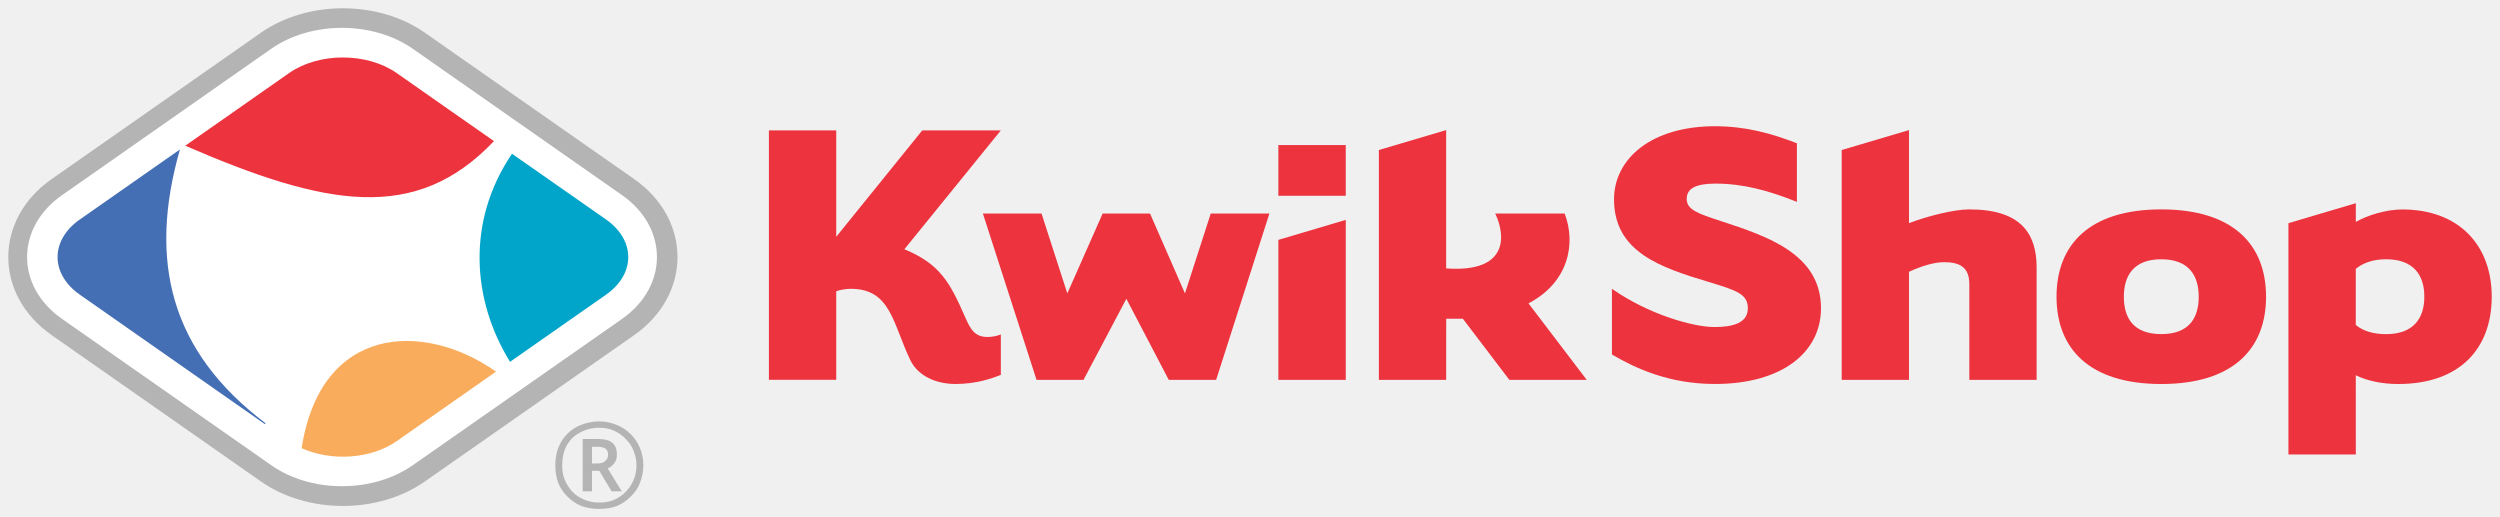
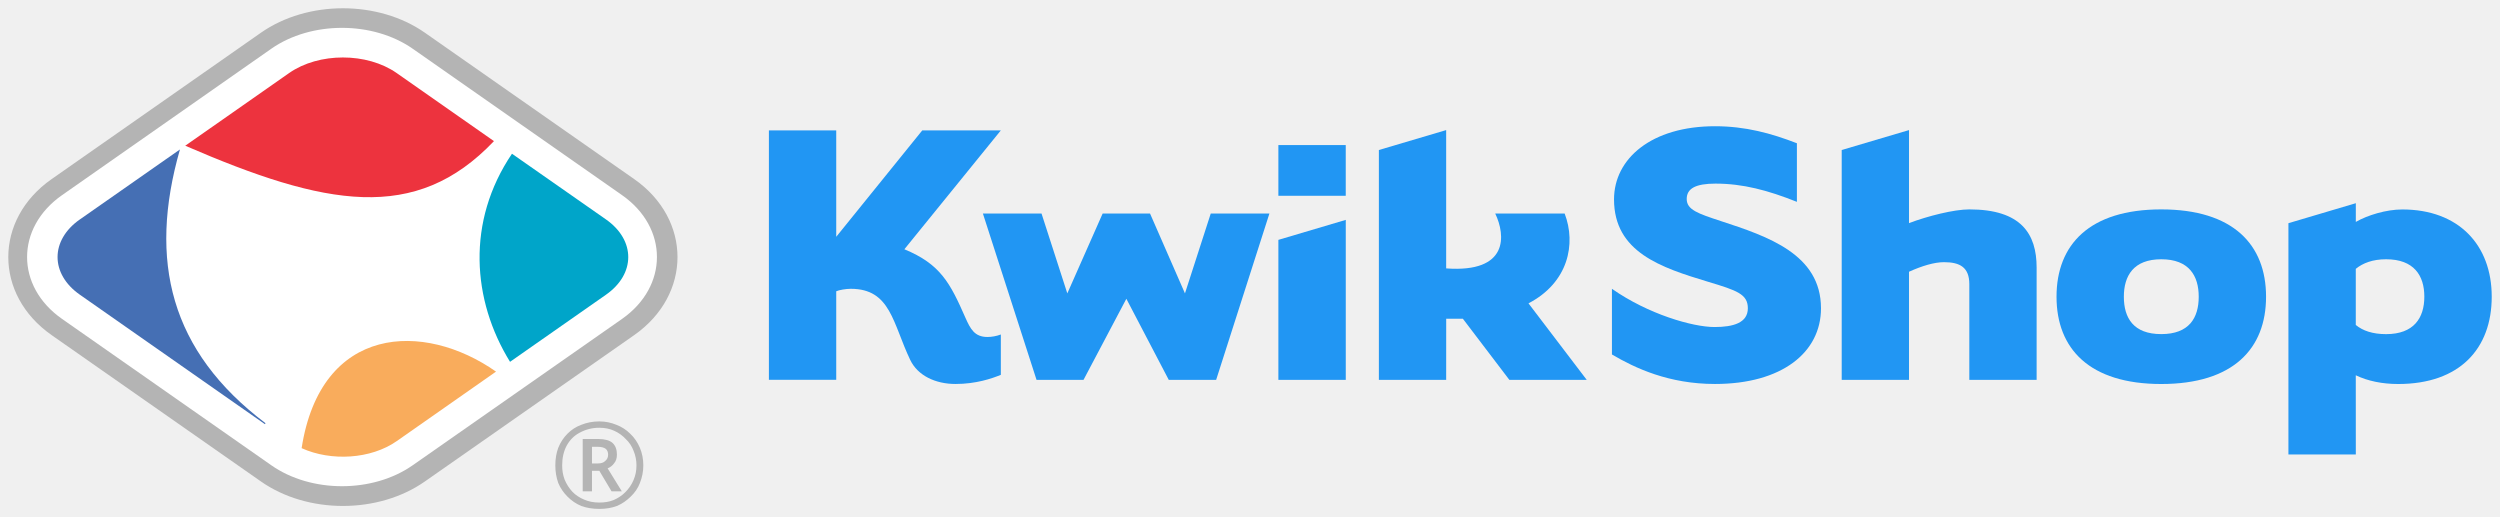
<svg xmlns="http://www.w3.org/2000/svg" width="302" height="62.354" viewBox="0 0 79.904 16.498" version="1.1" id="svg19479">
  <defs id="defs19473">
    <clipPath id="clipPath9189" clipPathUnits="userSpaceOnUse">
      <path id="path9187" d="m 268.381,198.23 h 60.404 v 12.881 h -60.404 z" />
    </clipPath>
    <clipPath id="clipPath23929" clipPathUnits="userSpaceOnUse">
      <path id="path23927" d="m 320.331,118.96 h 422.284 v 81.832 H 320.331 Z" />
    </clipPath>
    <clipPath id="clipPath23935" clipPathUnits="userSpaceOnUse">
      <path id="path23933" d="m -2.029,0 h 792 v 1800 h -792 z" />
    </clipPath>
    <clipPath id="clipPath23941" clipPathUnits="userSpaceOnUse">
      <path id="path23939" d="M 0,-6.1e-5 V 1800 H 792 V -6.1e-5" />
    </clipPath>
    <clipPath id="clipPath23947" clipPathUnits="userSpaceOnUse">
      <path id="path23945" d="M 0,1800 H 792 V 0 H 0 Z" />
    </clipPath>
    <clipPath id="clipPath23953" clipPathUnits="userSpaceOnUse">
      <path id="path23951" d="M 0,1800.015 H 792 V 0.015 H 0 Z" />
    </clipPath>
    <clipPath id="clipPath23871" clipPathUnits="userSpaceOnUse">
      <path id="path23869" d="m 320.331,118.96 h 422.284 v 81.832 H 320.331 Z" />
    </clipPath>
    <clipPath id="clipPath23877" clipPathUnits="userSpaceOnUse">
      <path id="path23875" d="m -2.029,0 h 792 v 1800 h -792 z" />
    </clipPath>
    <clipPath id="clipPath23883" clipPathUnits="userSpaceOnUse">
      <path id="path23881" d="M 0,-6.1e-5 V 1800 H 792 V -6.1e-5" />
    </clipPath>
    <clipPath id="clipPath23889" clipPathUnits="userSpaceOnUse">
      <path id="path23887" d="M 0,1800 H 792 V 0 H 0 Z" />
    </clipPath>
    <clipPath id="clipPath23895" clipPathUnits="userSpaceOnUse">
      <path id="path23893" d="M 0,1800.015 H 792 V 0.015 H 0 Z" />
    </clipPath>
  </defs>
  <g id="layer1" transform="translate(-86.86349,-233.5088)">
    <g id="g38094" transform="translate(0.264583,-0.2645743)">
      <path d="m 106.733,244.354 -6.48,4.503 c -1.443,1.005 -3.633,1.005 -5.078,0 l -6.478,-4.503 c -1.788,-1.242 -1.788,-3.557 0,-4.799 l 6.478,-4.505 c 1.444,-1.004 3.632,-1.004 5.078,0 l 6.48,4.505 c 1.787,1.242 1.787,3.557 0,4.799" style="fill:#ffffff;fill-opacity:1;fill-rule:nonzero;stroke:none;stroke-width:0.353" id="path9195" />
      <path d="m 106.869,244.484 -6.689,4.677 c -1.491,1.045 -3.752,1.045 -5.243,0 l -6.689,-4.677 c -1.846,-1.292 -1.846,-3.695 0,-4.986 l 6.689,-4.678 c 1.491,-1.043 3.752,-1.043 5.243,0 l 6.689,4.678 c 1.845,1.29 1.845,3.694 0,4.986 m -0.388,-4.473 -6.69,-4.679 c -1.276,-0.891 -3.248,-0.891 -4.523,0 l -6.687,4.679 c -1.489,1.041 -1.489,2.915 0,3.955 l 6.687,4.677 c 1.275,0.894 3.247,0.894 4.523,0 l 6.69,-4.677 c 1.486,-1.041 1.486,-2.915 0,-3.955" style="fill:#b4b4b4;fill-opacity:1;fill-rule:nonzero;stroke:none;stroke-width:0.353" id="path9197" />
      <g style="fill:#ed333e;fill-opacity:1" id="g19557">
-         <path id="path9169" style="fill:#ed333e;fill-opacity:1;fill-rule:nonzero;stroke:none;stroke-width:0.353" d="m 113.326,243.083 c 0.093,-0.041 0.305,-0.079 0.465,-0.079 1.276,0 1.34,1.103 1.899,2.271 0.24,0.506 0.811,0.771 1.448,0.771 0.653,0 1.156,-0.172 1.449,-0.292 v -1.29 c -0.133,0.052 -0.293,0.08 -0.426,0.08 -0.411,0 -0.544,-0.252 -0.704,-0.611 -0.491,-1.116 -0.796,-1.714 -1.953,-2.193 l 3.083,-3.799 h -2.511 l -2.75,3.401 v -3.401 h -2.152 v 7.971 h 2.152" />
-         <path id="path9171" style="fill:#ed333e;fill-opacity:1;fill-rule:nonzero;stroke:none;stroke-width:0.353" d="m 132.822,243.96 h 0.532 l 1.486,1.954 h 2.473 l -1.861,-2.445 c 1.275,-0.664 1.528,-1.9 1.156,-2.87 h -2.219 c 0.332,0.691 0.439,1.899 -1.568,1.753 v -4.421 l -2.151,0.637 v 7.346 h 2.151" />
-         <path id="path9173" style="fill:#ed333e;fill-opacity:1;fill-rule:nonzero;stroke:none;stroke-width:0.353" d="m 147.614,242.459 c 0.413,-0.187 0.811,-0.306 1.116,-0.306 0.506,0 0.812,0.159 0.812,0.704 v 3.057 h 2.151 v -3.589 c 0,-1.075 -0.491,-1.859 -2.151,-1.859 -0.491,0 -1.33,0.212 -1.928,0.439 v -2.974 l -2.151,0.637 v 7.346 h 2.151" />
-         <path id="path9175" style="fill:#ed333e;fill-opacity:1;fill-rule:nonzero;stroke:none;stroke-width:0.353" d="m 138.119,245.103 c 0.744,0.438 1.82,0.943 3.294,0.943 2.139,0 3.388,-1.009 3.388,-2.419 0,-1.728 -1.7,-2.297 -3.201,-2.788 -0.731,-0.241 -1.091,-0.36 -1.091,-0.706 0,-0.332 0.28,-0.491 0.919,-0.491 0.875,0 1.673,0.212 2.603,0.583 v -1.873 c -0.824,-0.319 -1.647,-0.544 -2.618,-0.544 -2.032,0 -3.227,1.036 -3.227,2.338 0,1.687 1.501,2.179 3.001,2.632 0.93,0.279 1.276,0.397 1.276,0.849 0,0.465 -0.465,0.599 -1.064,0.599 -0.703,0 -2.125,-0.413 -3.28,-1.222" />
-         <path id="path9177" style="fill:#ed333e;fill-opacity:1;fill-rule:nonzero;stroke:none;stroke-width:0.353" d="m 129.611,240.031 h -2.153 v -1.621 h 2.153 z" />
-         <path id="path9179" style="fill:#ed333e;fill-opacity:1;fill-rule:nonzero;stroke:none;stroke-width:0.353" d="m 127.458,241.44 v 4.474 h 2.154 v -5.113" />
-         <path id="path9181" style="fill:#ed333e;fill-opacity:1;fill-rule:nonzero;stroke:none;stroke-width:0.353" d="m 122.599,243.323 1.355,2.591 h 1.515 l 1.702,-5.315 h -1.875 l -0.824,2.552 -1.116,-2.552 h -1.515 l -1.129,2.552 -0.824,-2.552 h -1.874 l 1.714,5.315 h 1.502" />
-         <path id="path9191" style="fill:#ed333e;fill-opacity:1;fill-rule:evenodd;stroke:none;stroke-width:0.353" d="m 156.874,243.257 c 0,0.678 -0.308,1.195 -1.197,1.195 -0.89,0 -1.196,-0.516 -1.196,-1.195 0,-0.665 0.306,-1.197 1.196,-1.197 0.89,0 1.197,0.532 1.197,1.197 m 2.152,0 c 0,-1.662 -1.05,-2.791 -3.35,-2.791 -2.297,0 -3.347,1.129 -3.347,2.791 0,1.661 1.05,2.79 3.347,2.79 2.3,0 3.35,-1.129 3.35,-2.79" />
-         <path id="path9193" style="fill:#ed333e;fill-opacity:1;fill-rule:evenodd;stroke:none;stroke-width:0.353" d="m 161.894,242.366 c 0.225,-0.185 0.544,-0.306 0.968,-0.306 0.89,0 1.223,0.519 1.223,1.196 0,0.678 -0.334,1.197 -1.223,1.197 -0.424,0 -0.744,-0.107 -0.968,-0.293 z m 0,3.402 c 0.384,0.185 0.85,0.279 1.355,0.279 1.966,0 2.99,-1.129 2.99,-2.791 0,-1.66 -1.064,-2.788 -2.858,-2.788 -0.518,0 -1.114,0.185 -1.486,0.398 v -0.598 l -2.154,0.639 v 7.393 h 2.154" />
+         <path id="path9169" style="fill:#2196F3;fill-opacity:1;fill-rule:nonzero;stroke:none;stroke-width:0.353" d="m 113.326,243.083 c 0.093,-0.041 0.305,-0.079 0.465,-0.079 1.276,0 1.34,1.103 1.899,2.271 0.24,0.506 0.811,0.771 1.448,0.771 0.653,0 1.156,-0.172 1.449,-0.292 v -1.29 c -0.133,0.052 -0.293,0.08 -0.426,0.08 -0.411,0 -0.544,-0.252 -0.704,-0.611 -0.491,-1.116 -0.796,-1.714 -1.953,-2.193 l 3.083,-3.799 h -2.511 l -2.75,3.401 v -3.401 h -2.152 v 7.971 h 2.152" />
+         <path id="path9171" style="fill:#2196F3;fill-opacity:1;fill-rule:nonzero;stroke:none;stroke-width:0.353" d="m 132.822,243.96 h 0.532 l 1.486,1.954 h 2.473 l -1.861,-2.445 c 1.275,-0.664 1.528,-1.9 1.156,-2.87 h -2.219 c 0.332,0.691 0.439,1.899 -1.568,1.753 v -4.421 l -2.151,0.637 v 7.346 h 2.151" />
+         <path id="path9173" style="fill:#2196F3;fill-opacity:1;fill-rule:nonzero;stroke:none;stroke-width:0.353" d="m 147.614,242.459 c 0.413,-0.187 0.811,-0.306 1.116,-0.306 0.506,0 0.812,0.159 0.812,0.704 v 3.057 h 2.151 v -3.589 c 0,-1.075 -0.491,-1.859 -2.151,-1.859 -0.491,0 -1.33,0.212 -1.928,0.439 v -2.974 l -2.151,0.637 v 7.346 h 2.151" />
+         <path id="path9175" style="fill:#2196F3;fill-opacity:1;fill-rule:nonzero;stroke:none;stroke-width:0.353" d="m 138.119,245.103 c 0.744,0.438 1.82,0.943 3.294,0.943 2.139,0 3.388,-1.009 3.388,-2.419 0,-1.728 -1.7,-2.297 -3.201,-2.788 -0.731,-0.241 -1.091,-0.36 -1.091,-0.706 0,-0.332 0.28,-0.491 0.919,-0.491 0.875,0 1.673,0.212 2.603,0.583 v -1.873 c -0.824,-0.319 -1.647,-0.544 -2.618,-0.544 -2.032,0 -3.227,1.036 -3.227,2.338 0,1.687 1.501,2.179 3.001,2.632 0.93,0.279 1.276,0.397 1.276,0.849 0,0.465 -0.465,0.599 -1.064,0.599 -0.703,0 -2.125,-0.413 -3.28,-1.222" />
+         <path id="path9177" style="fill:#2196F3;fill-opacity:1;fill-rule:nonzero;stroke:none;stroke-width:0.353" d="m 129.611,240.031 h -2.153 v -1.621 h 2.153 z" />
+         <path id="path9179" style="fill:#2196F3;fill-opacity:1;fill-rule:nonzero;stroke:none;stroke-width:0.353" d="m 127.458,241.44 v 4.474 h 2.154 v -5.113" />
+         <path id="path9181" style="fill:#2196F3;fill-opacity:1;fill-rule:nonzero;stroke:none;stroke-width:0.353" d="m 122.599,243.323 1.355,2.591 h 1.515 l 1.702,-5.315 h -1.875 l -0.824,2.552 -1.116,-2.552 h -1.515 l -1.129,2.552 -0.824,-2.552 h -1.874 l 1.714,5.315 h 1.502" />
+         <path id="path9191" style="fill:#2196F3;fill-opacity:1;fill-rule:evenodd;stroke:none;stroke-width:0.353" d="m 156.874,243.257 c 0,0.678 -0.308,1.195 -1.197,1.195 -0.89,0 -1.196,-0.516 -1.196,-1.195 0,-0.665 0.306,-1.197 1.196,-1.197 0.89,0 1.197,0.532 1.197,1.197 m 2.152,0 c 0,-1.662 -1.05,-2.791 -3.35,-2.791 -2.297,0 -3.347,1.129 -3.347,2.791 0,1.661 1.05,2.79 3.347,2.79 2.3,0 3.35,-1.129 3.35,-2.79" />
+         <path id="path9193" style="fill:#2196F3;fill-opacity:1;fill-rule:evenodd;stroke:none;stroke-width:0.353" d="m 161.894,242.366 c 0.225,-0.185 0.544,-0.306 0.968,-0.306 0.89,0 1.223,0.519 1.223,1.196 0,0.678 -0.334,1.197 -1.223,1.197 -0.424,0 -0.744,-0.107 -0.968,-0.293 z m 0,3.402 c 0.384,0.185 0.85,0.279 1.355,0.279 1.966,0 2.99,-1.129 2.99,-2.791 0,-1.66 -1.064,-2.788 -2.858,-2.788 -0.518,0 -1.114,0.185 -1.486,0.398 v -0.598 l -2.154,0.639 v 7.393 h 2.154" />
        <path id="path9199" style="fill:#ed333e;fill-opacity:1;fill-rule:nonzero;stroke:none;stroke-width:0.353" d="m 102.386,238.284 c -2.507,2.637 -5.39,2.085 -9.867,0.147 l 3.319,-2.322 c 0.95,-0.665 2.49,-0.665 3.44,0" />
      </g>
      <path d="m 102.9,245.338 c -1.214,-1.967 -1.402,-4.486 0.062,-6.651 l 3.005,2.1 c 0.949,0.665 0.949,1.742 0,2.406" style="fill:#00a5c9;fill-opacity:1;fill-rule:nonzero;stroke:none;stroke-width:0.353" id="path9201" />
      <path d="m 96.239,248.098 c 0.614,-3.953 3.909,-4.066 6.213,-2.447 l -3.173,2.221 c -0.827,0.578 -2.097,0.653 -3.039,0.226" style="fill:#f9ac5c;fill-opacity:1;fill-rule:nonzero;stroke:none;stroke-width:0.353" id="path9203" />
      <path d="m 89.15,240.788 3.2,-2.238 c -1.021,3.564 -0.309,6.452 2.735,8.75 l -0.02,0.03 -5.915,-4.138 c -0.949,-0.664 -0.949,-1.74 0,-2.405" style="fill:#456fb4;fill-opacity:1;fill-rule:nonzero;stroke:none;stroke-width:0.353" id="path9205" />
      <text y="250.007" x="104.16" style="font-variant:normal;font-weight:normal;font-size:3.832px;font-family:MyriadPro;-inkscape-font-specification:MyriadPro-Regular;writing-mode:lr-tb;fill:#b4b4b4;fill-opacity:1;fill-rule:nonzero;stroke:none;stroke-width:0.353" id="text9209">
        <tspan style="stroke-width:0.353" x="104.16" y="250.007" id="tspan9207">®</tspan>
      </text>
    </g>
  </g>
</svg>
